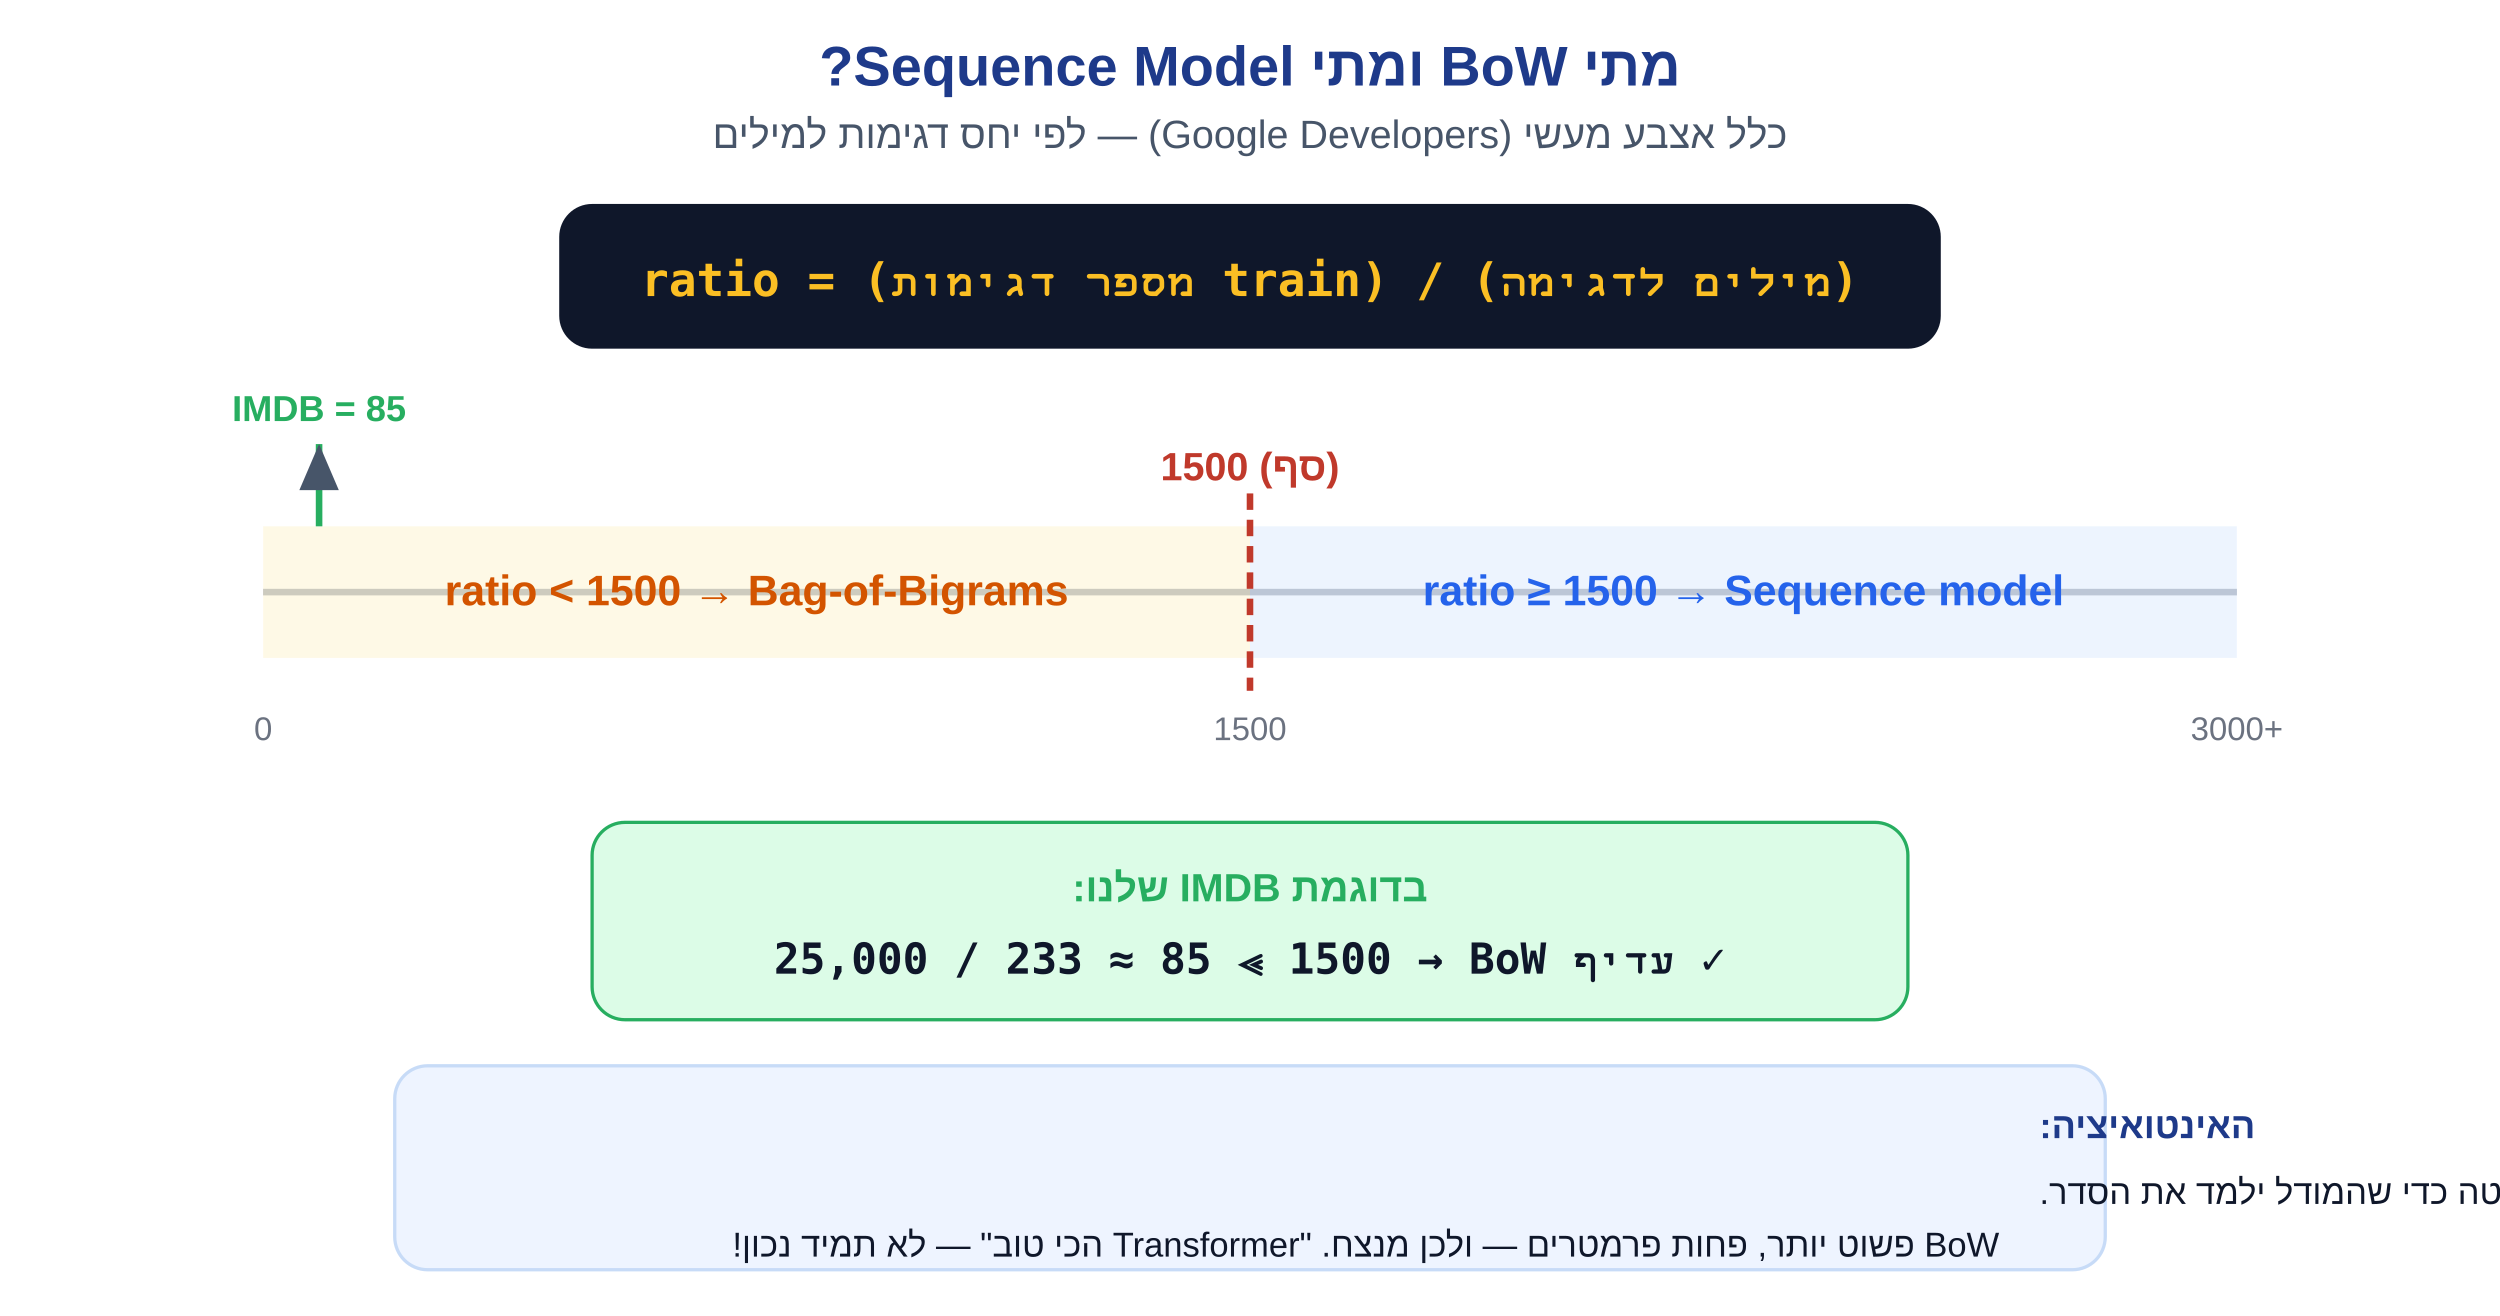
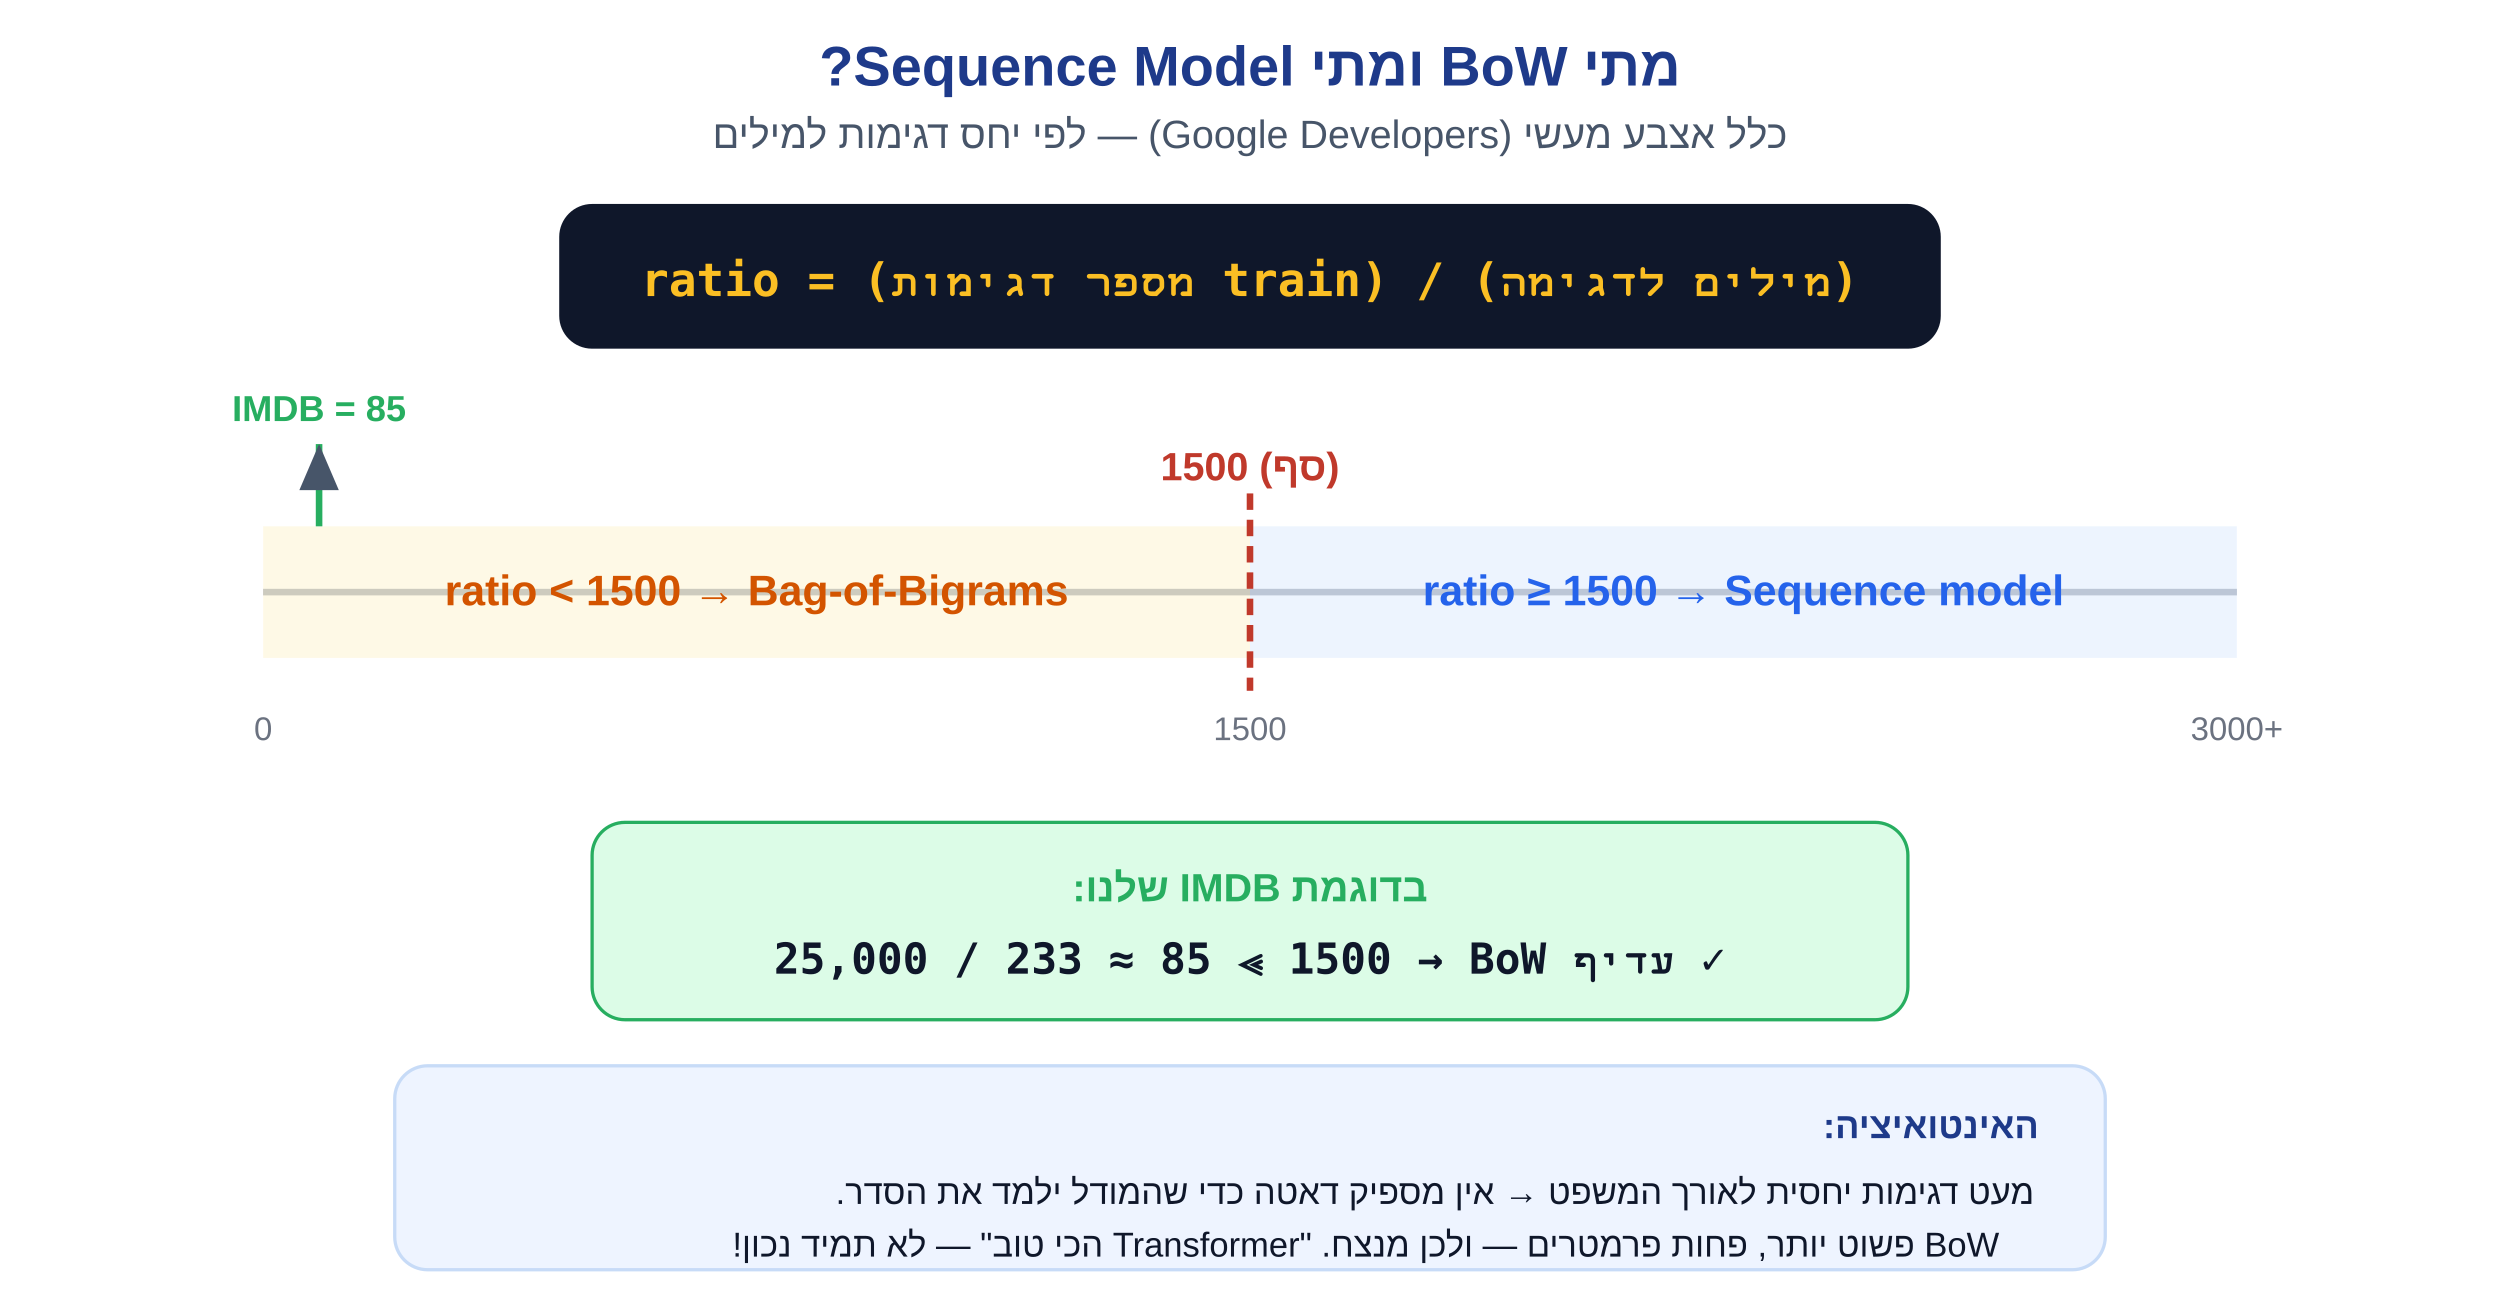
<svg xmlns="http://www.w3.org/2000/svg" viewBox="0 0 760 400" font-family="Segoe UI, Arial, sans-serif">
  <defs>
    <marker id="t10k" markerWidth="9" markerHeight="9" refX="7" refY="3" orient="auto">
      <path d="M0,0 L7,3 L0,6 Z" fill="#475569" />
    </marker>
  </defs>
  <text x="380" y="26" text-anchor="middle" font-size="17" font-weight="700" fill="#1e3a8a" direction="rtl">מתי BoW ומתי Sequence Model?</text>
  <text x="380" y="45" text-anchor="middle" font-size="12" fill="#475569" direction="rtl">כלל אצבע מעשי (Google Developers) — לפי יחס דגימות למילים</text>
  <rect x="170" y="62" width="420" height="44" rx="10" fill="#0f172a" />
  <text x="380" y="90" text-anchor="middle" font-family="Consolas, monospace" font-size="14" font-weight="700" fill="#fbbf24">ratio = (מספר דגימות train) / (מילים לדגימה)</text>
  <line x1="80" y1="180" x2="680" y2="180" stroke="#9ca3af" stroke-width="2" />
  <rect x="80" y="160" width="300" height="40" fill="#fef3cd" opacity="0.5" />
  <rect x="380" y="160" width="300" height="40" fill="#dbeafe" opacity="0.5" />
  <line x1="380" y1="150" x2="380" y2="210" stroke="#c0392b" stroke-width="2" stroke-dasharray="5,3" />
  <text x="380" y="146" text-anchor="middle" font-size="12" font-weight="700" fill="#c0392b">1500 (סף)</text>
  <g font-size="10" fill="#6b7280" text-anchor="middle">
    <text x="80" y="225">0</text>
    <text x="380" y="225">1500</text>
    <text x="680" y="225">3000+</text>
  </g>
  <text x="230" y="184" text-anchor="middle" font-size="13" font-weight="700" fill="#d35400" direction="rtl">ratio &lt; 1500 → Bag-of-Bigrams</text>
  <text x="530" y="184" text-anchor="middle" font-size="13" font-weight="700" fill="#2563eb" direction="rtl">ratio ≥ 1500 → Sequence model</text>
  <line x1="97" y1="160" x2="97" y2="135" stroke="#27ae60" stroke-width="2" marker-end="url(#t10k)" />
  <text x="97" y="128" text-anchor="middle" font-size="11" font-weight="700" fill="#27ae60">IMDB = 85</text>
  <rect x="180" y="250" width="400" height="60" rx="10" fill="#dcfce7" stroke="#27ae60" />
  <text x="380" y="274" text-anchor="middle" font-size="12" font-weight="700" fill="#27ae60" direction="rtl">בדוגמת IMDB שלנו:</text>
  <text x="380" y="296" text-anchor="middle" font-family="Consolas,monospace" font-size="13" font-weight="700" fill="#0f172a">25,000 / 233 ≈ 85   ≪ 1500   →   BoW עדיף ✓</text>
  <rect x="120" y="324" width="520" height="62" rx="10" fill="#eef4ff" stroke="#c7dbf7" />
-   <text x="620" y="346" text-anchor="end" font-size="11" font-weight="700" fill="#1e3a8a" direction="rtl">האינטואיציה:</text>
-   <text x="620" y="366" text-anchor="end" font-size="10.5" fill="#0f172a" direction="rtl">מעט דגימות יחסית לאורך המשפט → אין מספיק דאטה כדי שהמודל ילמד את הסדר.</text>
+   <text x="587.0" y="346" text-anchor="middle" font-size="11" font-weight="700" fill="#1e3a8a" direction="rtl">האינטואיציה:</text>
+   <text x="436.2" y="366" text-anchor="middle" font-size="10.5" fill="#0f172a" direction="rtl">מעט דגימות יחסית לאורך המשפט → אין מספיק דאטה כדי שהמודל ילמד את הסדר.</text>
  <text x="415.2" y="382" text-anchor="middle" font-size="10.5" fill="#0f172a" direction="rtl">BoW פשוט יותר, פחות פרמטרים — ולכן מנצח. "Transformer הכי טוב" — לא תמיד נכון!</text>
</svg>
